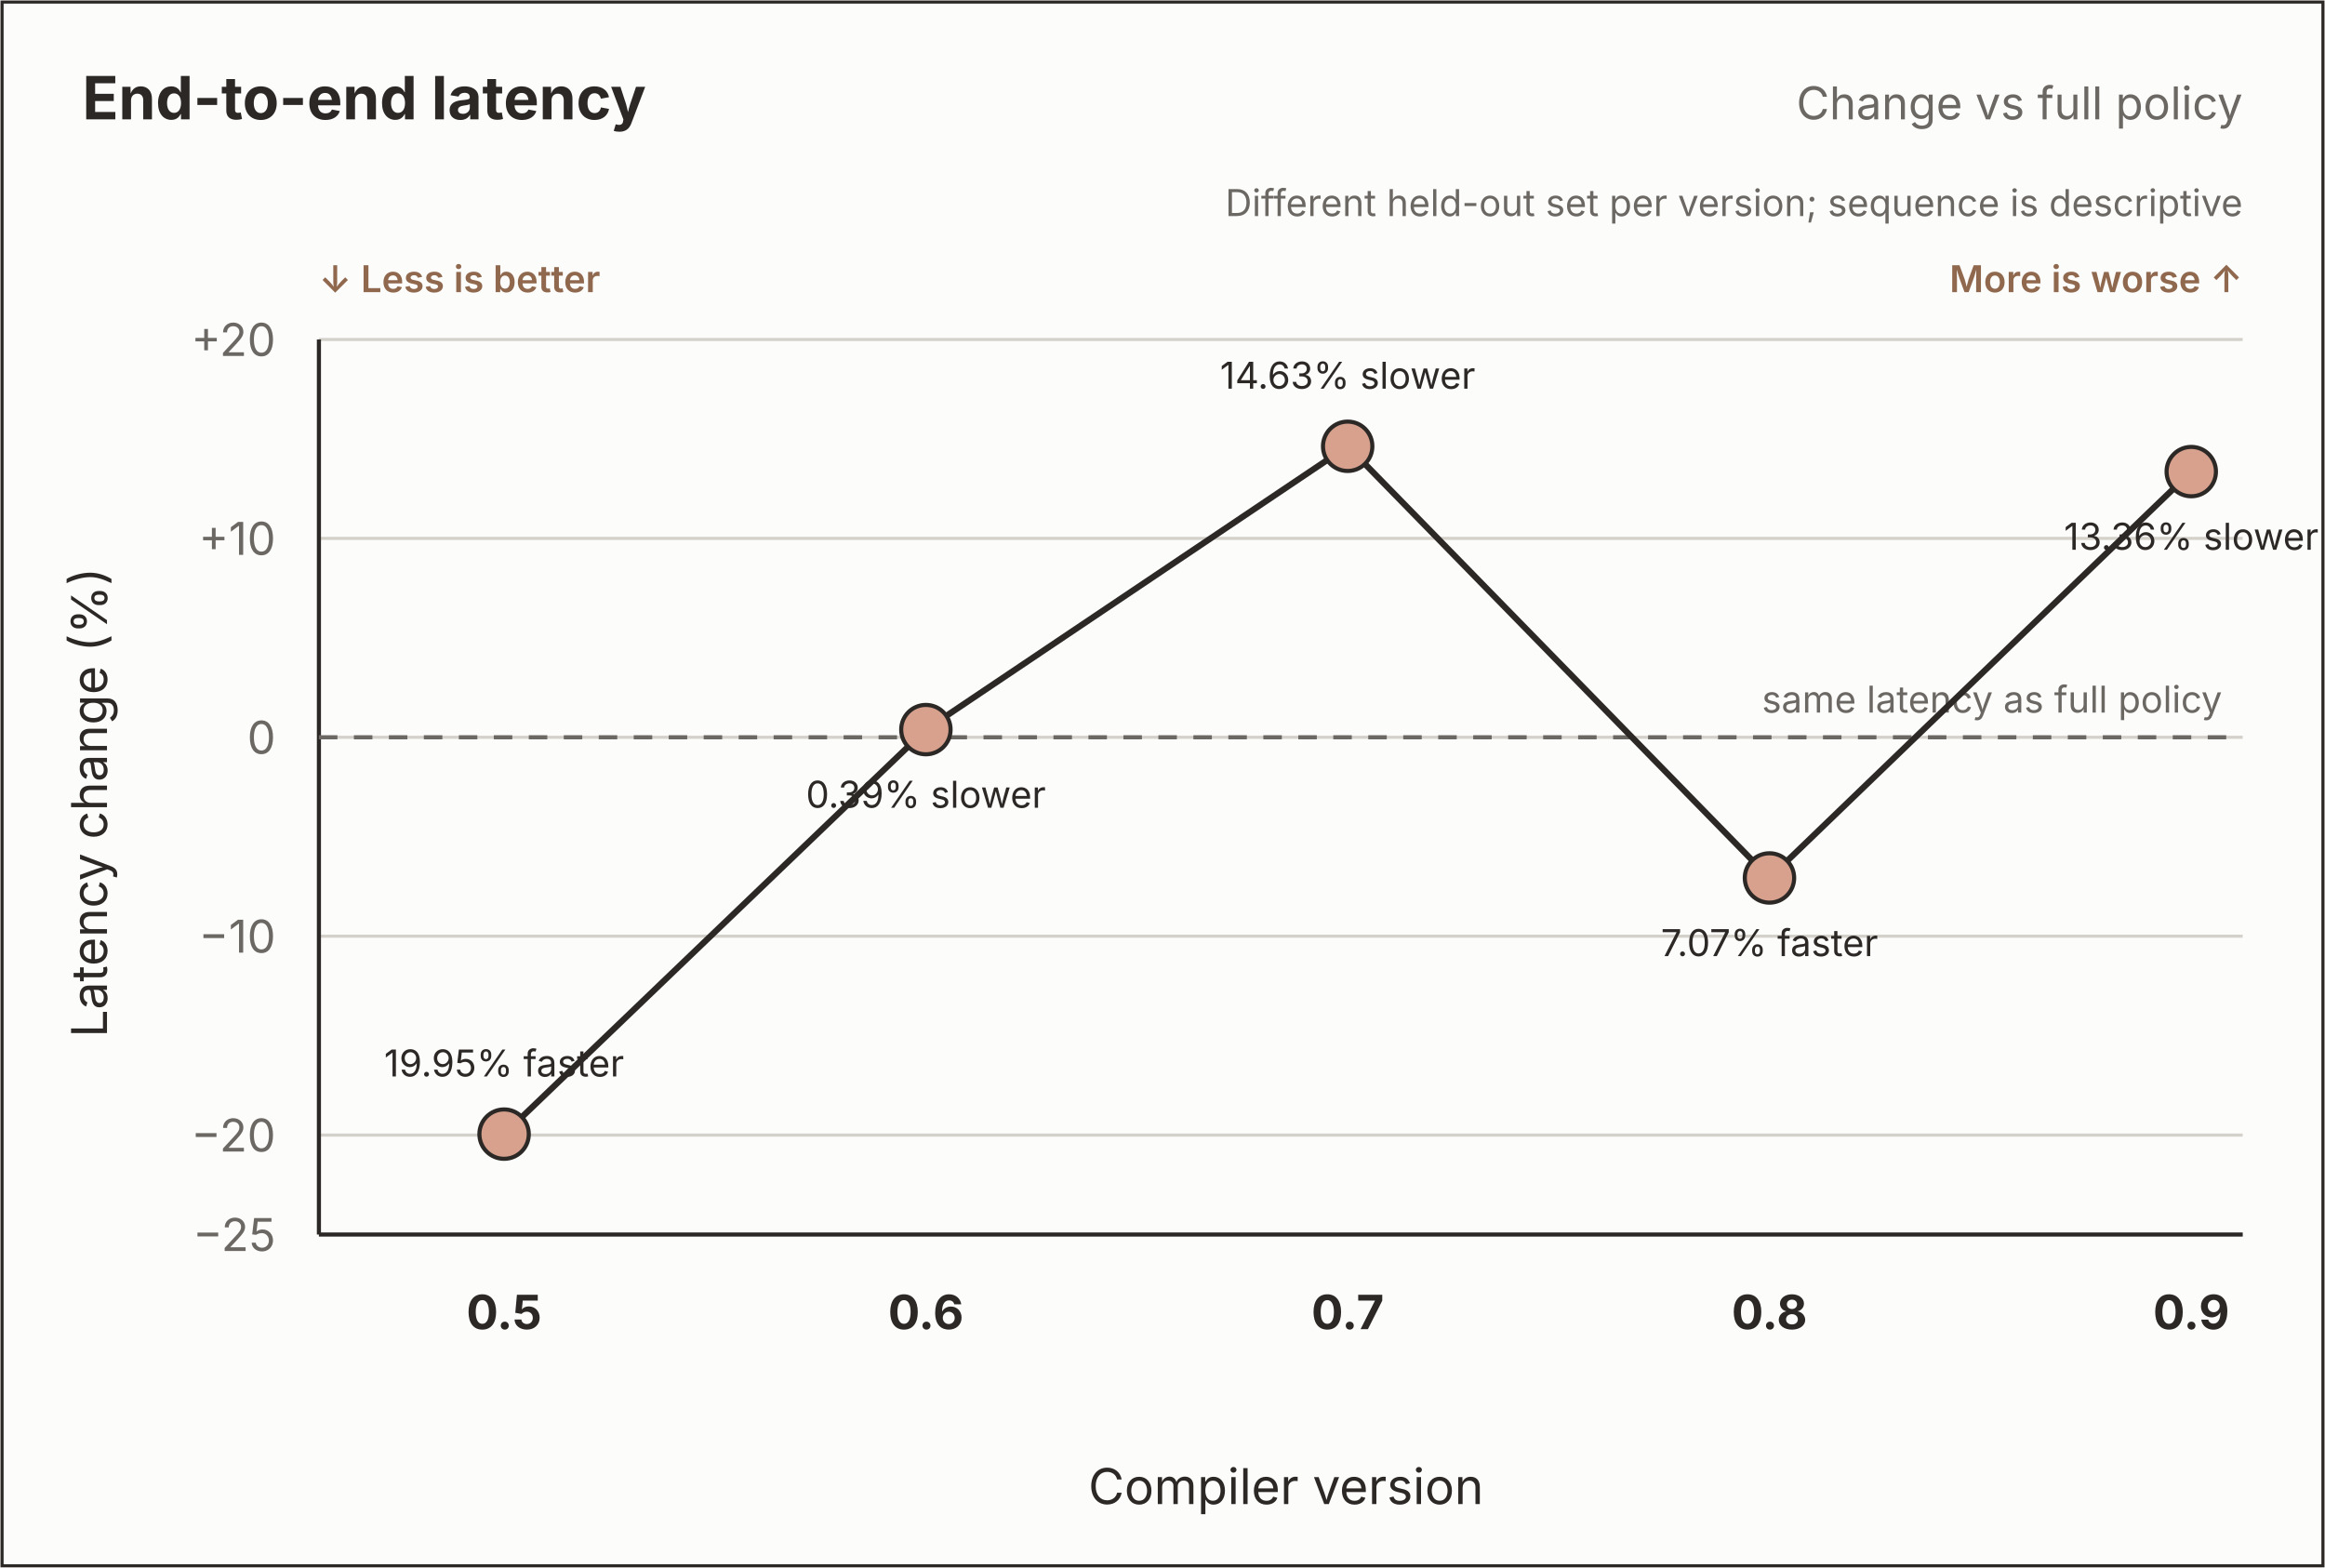
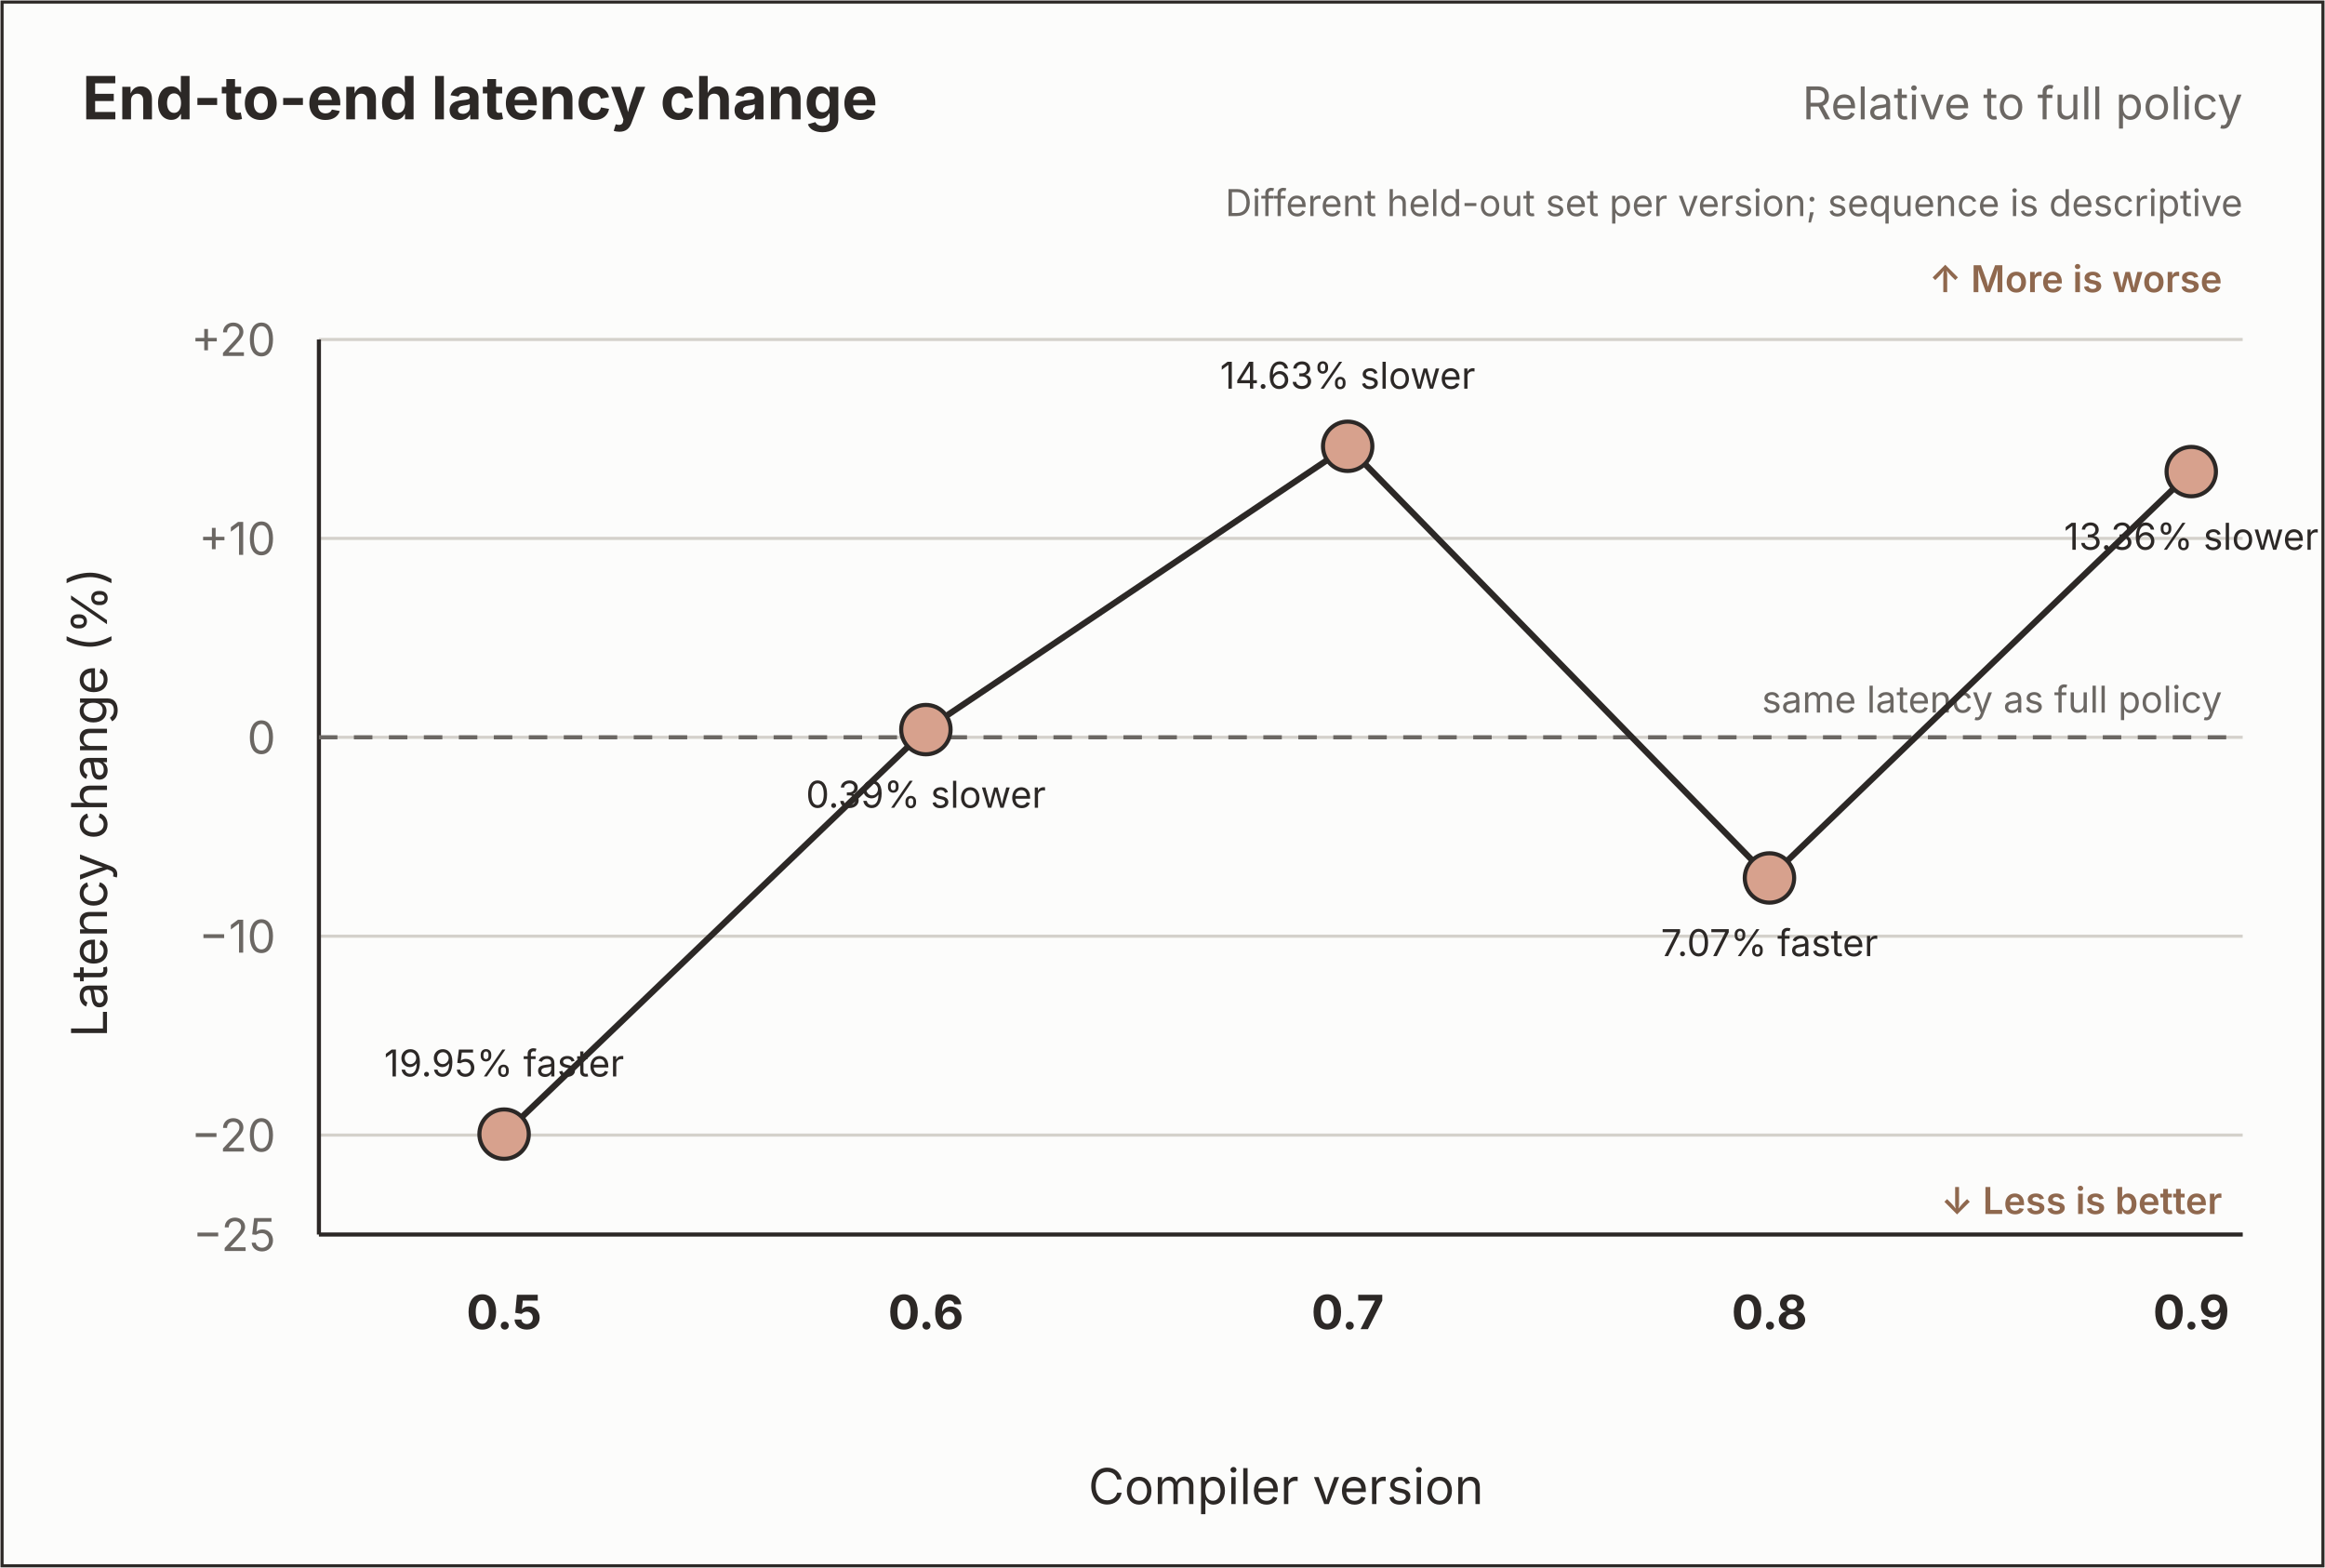
<svg xmlns="http://www.w3.org/2000/svg" width="1130" height="762" viewBox="0 0 1130 762" role="img" aria-labelledby="title description">
  <rect width="1130" height="762" fill="#fcfcfb" />
  <g font-family="-apple-system, BlinkMacSystemFont, 'Segoe UI', sans-serif" fill="#2c2826">
    <rect x="1" y="1" width="1128" height="760" fill="none" stroke="#2c2826" stroke-width="1.5" />
-     <text x="40" y="58" font-size="29" font-weight="650">End-to-end latency</text>
-     <text x="1090" y="58" text-anchor="end" fill="#6b6763" font-size="22">Change vs full policy</text>
+     <text x="40" y="58" font-size="29" font-weight="650">End-to-end latency change</text>
+     <text x="1090" y="58" text-anchor="end" fill="#6b6763" font-size="22">Relative to full policy</text>
    <text x="1090" y="105" text-anchor="end" fill="#6b6763" font-size="18">Different held-out set per version; sequence is descriptive</text>
-     <text x="155" y="142" fill="#8f684e" font-size="18" font-weight="600">↓ Less is better</text>
-     <text x="1090" y="142" text-anchor="end" fill="#8f684e" font-size="18" font-weight="600">More is worse ↑</text>
+     <text x="1080" y="142" text-anchor="end" fill="#8f684e" font-size="18" font-weight="600">↑ More is worse</text>
+     <text x="1080" y="590" text-anchor="end" fill="#8f684e" font-size="18" font-weight="600">↓ Less is better</text>
    <line x1="155" y1="165" x2="1090" y2="165" stroke="#d4d1cb" stroke-width="1.5" />
    <text x="134" y="173" text-anchor="end" fill="#6b6763" font-size="22">+20</text>
    <line x1="155" y1="261.667" x2="1090" y2="261.667" stroke="#d4d1cb" stroke-width="1.5" />
    <text x="134" y="269.667" text-anchor="end" fill="#6b6763" font-size="22">+10</text>
    <line x1="155" y1="358.333" x2="1090" y2="358.333" stroke="#d4d1cb" stroke-width="1.5" />
    <text x="134" y="366.333" text-anchor="end" fill="#6b6763" font-size="22">0</text>
    <line x1="155" y1="455" x2="1090" y2="455" stroke="#d4d1cb" stroke-width="1.5" />
    <text x="134" y="463" text-anchor="end" fill="#6b6763" font-size="22">−10</text>
    <line x1="155" y1="551.667" x2="1090" y2="551.667" stroke="#d4d1cb" stroke-width="1.5" />
    <text x="134" y="559.667" text-anchor="end" fill="#6b6763" font-size="22">−20</text>
    <line x1="155" y1="600" x2="1090" y2="600" stroke="#d4d1cb" stroke-width="1.5" />
    <text x="134" y="608" text-anchor="end" fill="#6b6763" font-size="22">−25</text>
    <line x1="155" y1="165" x2="155" y2="600" stroke="#2c2826" stroke-width="2" />
    <line x1="155" y1="600" x2="1090" y2="600" stroke="#2c2826" stroke-width="2" />
    <text x="625" y="731" text-anchor="middle" font-size="24">Compiler version</text>
    <text x="52" y="390" text-anchor="middle" font-size="24" transform="rotate(-90 52 390)">Latency change (%)</text>
    <line x1="155" y1="358.333" x2="1090" y2="358.333" stroke="#6b6763" stroke-width="2" stroke-dasharray="9 8" />
    <text x="1080" y="346.333" text-anchor="end" fill="#6b6763" font-size="18">same latency as full policy</text>
    <polyline points="245,551.2 450,354.6 655,216.9 860,426.7 1065,229.2" fill="none" stroke="#2c2826" stroke-width="3" />
    <circle cx="245" cy="551.2" r="12" fill="#d7a18d" stroke="#2c2826" stroke-width="2" />
    <text x="245" y="523.183" text-anchor="middle" font-size="18">19.95% faster</text>
    <circle cx="450" cy="354.6" r="12" fill="#d7a18d" stroke="#2c2826" stroke-width="2" />
    <text x="450" y="392.563" text-anchor="middle" font-size="18">0.39% slower</text>
    <circle cx="655" cy="216.9" r="12" fill="#d7a18d" stroke="#2c2826" stroke-width="2" />
    <text x="655" y="188.91" text-anchor="middle" font-size="18">14.63% slower</text>
    <circle cx="860" cy="426.7" r="12" fill="#d7a18d" stroke="#2c2826" stroke-width="2" />
    <text x="860" y="464.677" text-anchor="middle" font-size="18">7.07% faster</text>
    <circle cx="1065" cy="229.2" r="12" fill="#d7a18d" stroke="#2c2826" stroke-width="2" />
    <text x="1065" y="267.187" text-anchor="middle" font-size="18">13.36% slower</text>
    <text x="245" y="646" text-anchor="middle" font-size="23" font-weight="650">0.5</text>
    <text x="450" y="646" text-anchor="middle" font-size="23" font-weight="650">0.6</text>
    <text x="655" y="646" text-anchor="middle" font-size="23" font-weight="650">0.7</text>
    <text x="860" y="646" text-anchor="middle" font-size="23" font-weight="650">0.8</text>
    <text x="1065" y="646" text-anchor="middle" font-size="23" font-weight="650">0.9</text>
  </g>
</svg>
